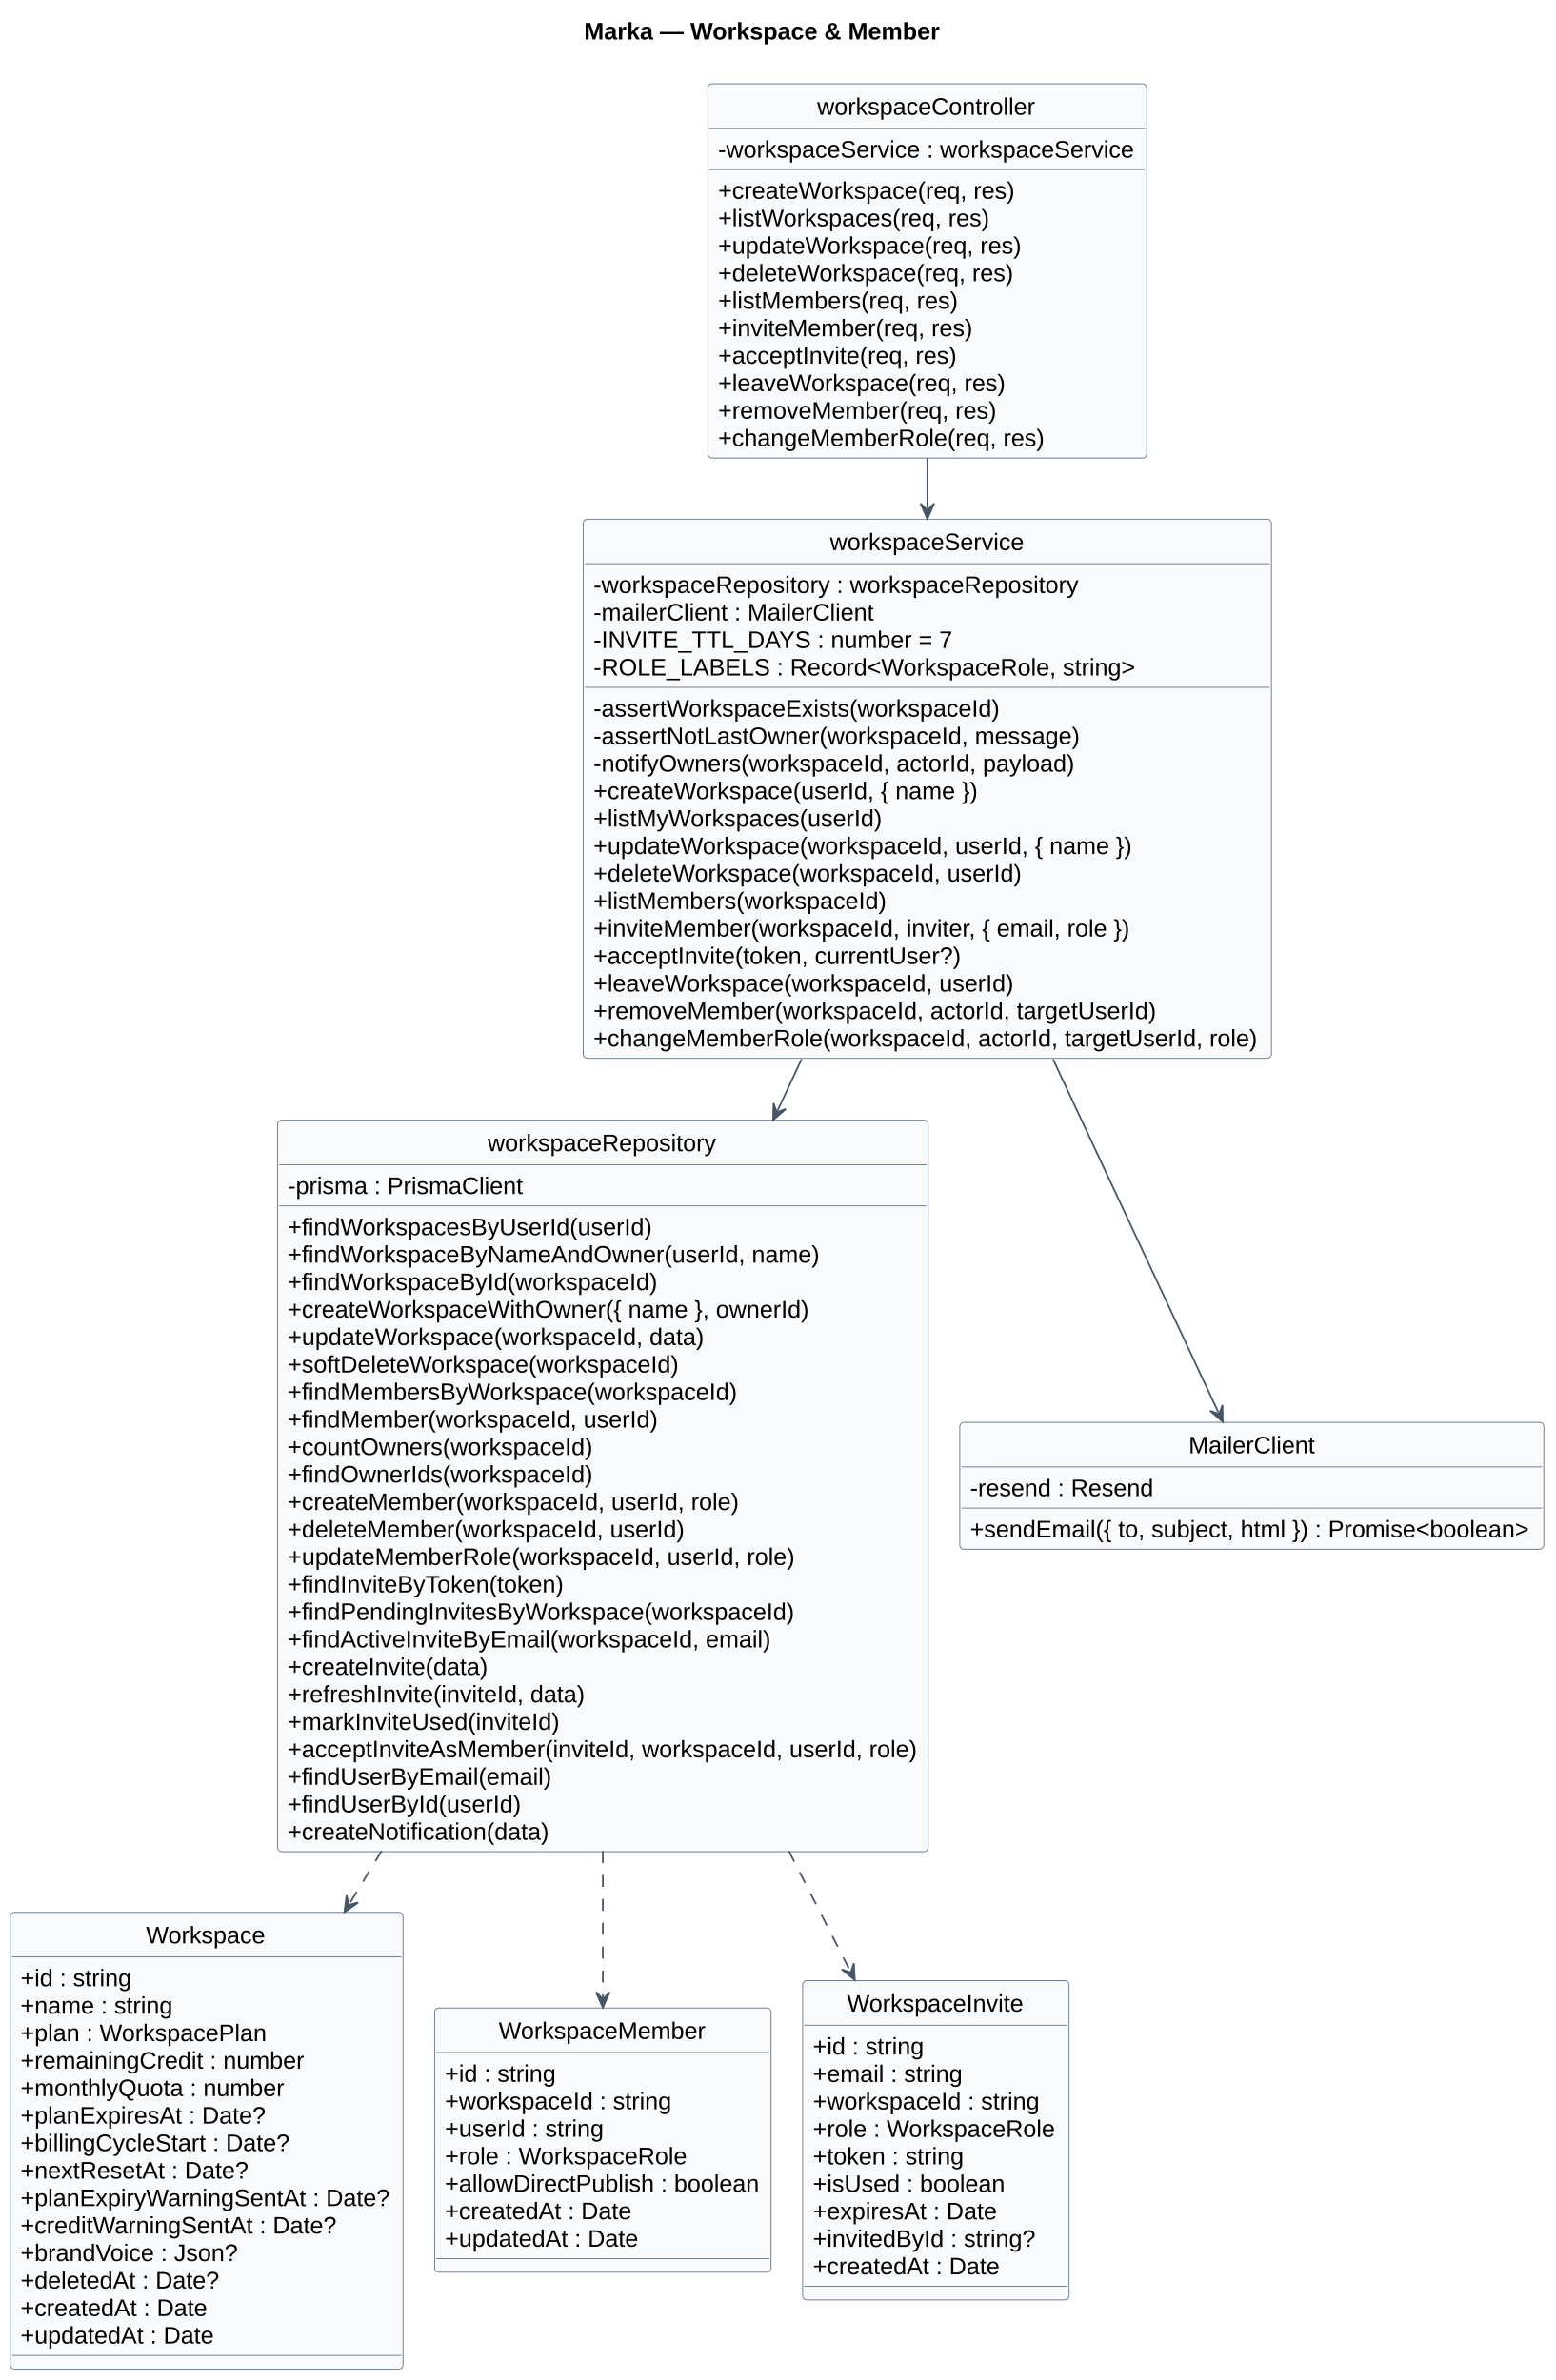
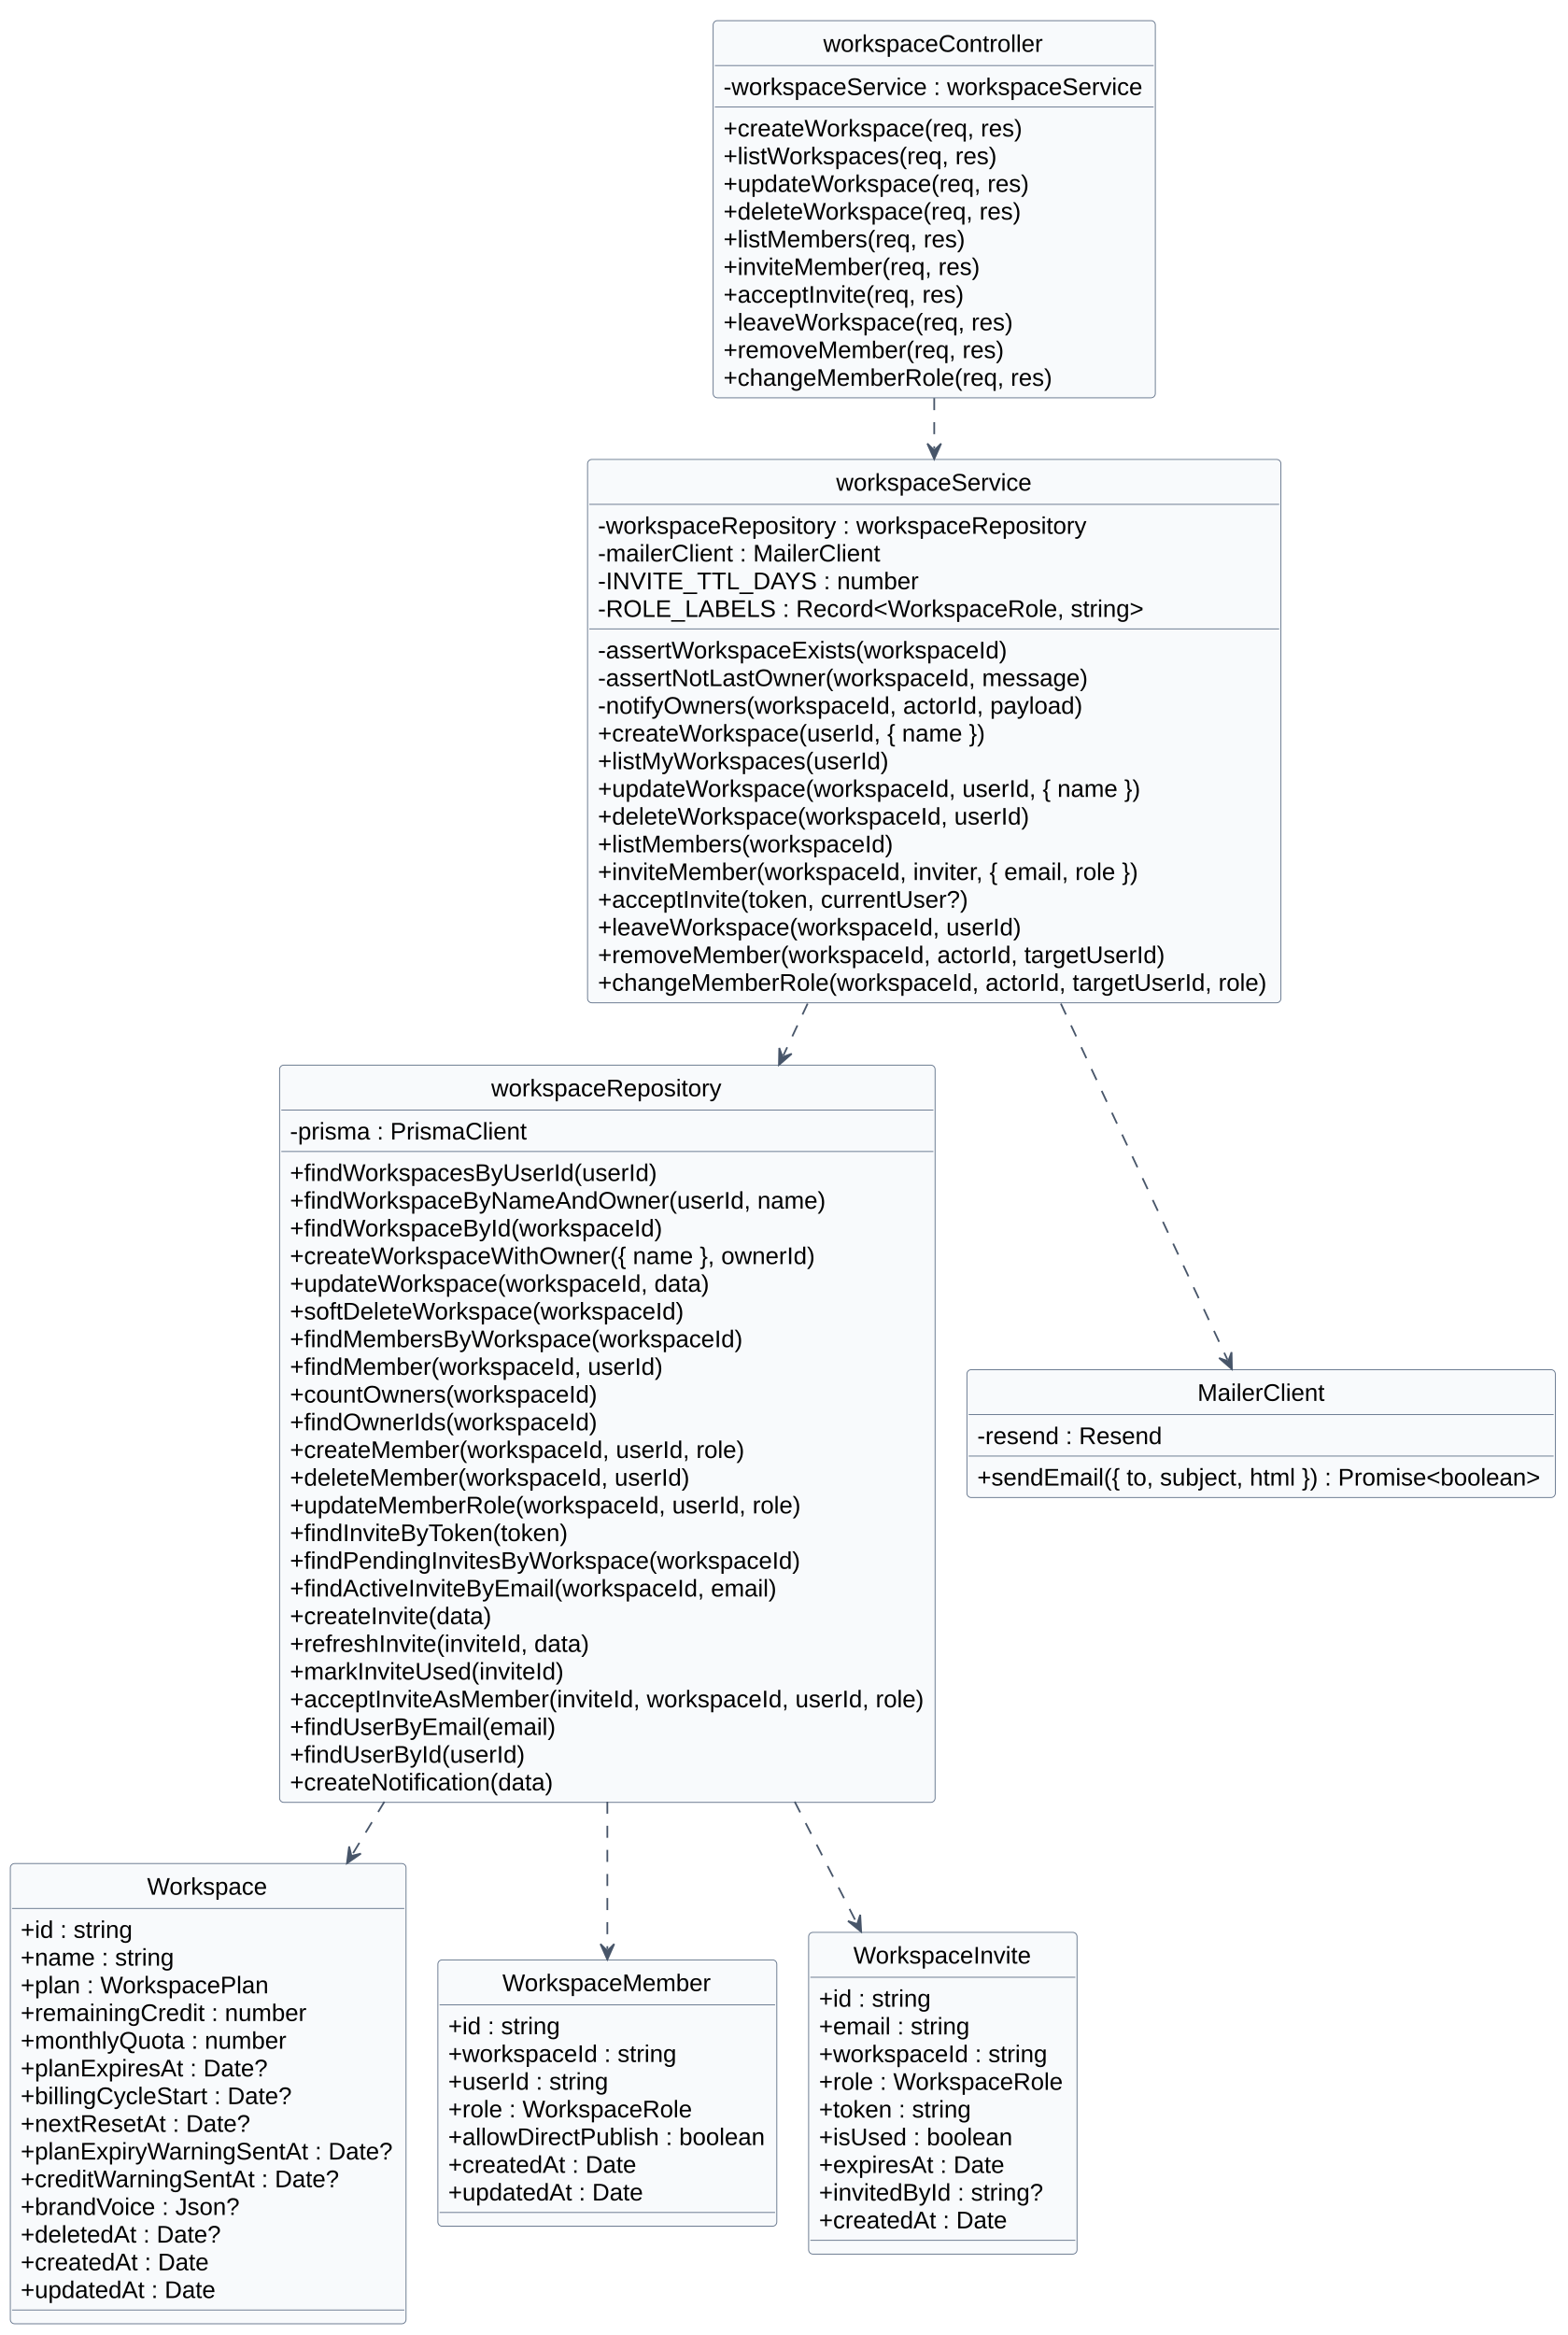
- <svg xmlns="http://www.w3.org/2000/svg" contentStyleType="text/css" height="1394px" preserveAspectRatio="none" style="width:911px;height:1394px;background:#FFFFFF;" version="1.1" viewBox="0 0 911 1394" width="911px" zoomAndPan="magnify">
+ <svg xmlns="http://www.w3.org/2000/svg" contentStyleType="text/css" height="1357px" preserveAspectRatio="none" style="width:911px;height:1357px;background:#FFFFFF;" version="1.1" viewBox="0 0 911 1357" width="911px" zoomAndPan="magnify">
  <defs />
  <g>
-     <text fill="#000000" font-family="Arial" font-size="14" font-weight="bold" lengthAdjust="spacing" textLength="219" x="342" y="23.132">Marka — Workspace &amp; Member</text>
    <g id="elem_Workspace">
-       <rect codeLine="18" fill="#F8FAFC" height="267.479" id="Workspace" rx="2.5" ry="2.5" style="stroke:#64748B;stroke-width:0.5;" width="230" x="6" y="1120.099" />
-       <text fill="#000000" font-family="Arial" font-size="14" lengthAdjust="spacing" textLength="71" x="85.5" y="1138.23">Workspace</text>
-       <line style="stroke:#64748B;stroke-width:0.5;" x1="7" x2="235" y1="1146.197" y2="1146.197" />
-       <text fill="#000000" font-family="Arial" font-size="14" lengthAdjust="spacing" textLength="66" x="12" y="1163.329">+id : string</text>
-       <text fill="#000000" font-family="Arial" font-size="14" lengthAdjust="spacing" textLength="90" x="12" y="1179.428">+name : string</text>
-       <text fill="#000000" font-family="Arial" font-size="14" lengthAdjust="spacing" textLength="146" x="12" y="1195.526">+plan : WorkspacePlan</text>
-       <text fill="#000000" font-family="Arial" font-size="14" lengthAdjust="spacing" textLength="168" x="12" y="1211.625">+remainingCredit : number</text>
-       <text fill="#000000" font-family="Arial" font-size="14" lengthAdjust="spacing" textLength="156" x="12" y="1227.724">+monthlyQuota : number</text>
-       <text fill="#000000" font-family="Arial" font-size="14" lengthAdjust="spacing" textLength="144" x="12" y="1243.822">+planExpiresAt : Date?</text>
-       <text fill="#000000" font-family="Arial" font-size="14" lengthAdjust="spacing" textLength="159" x="12" y="1259.921">+billingCycleStart : Date?</text>
-       <text fill="#000000" font-family="Arial" font-size="14" lengthAdjust="spacing" textLength="134" x="12" y="1276.02">+nextResetAt : Date?</text>
-       <text fill="#000000" font-family="Arial" font-size="14" lengthAdjust="spacing" textLength="218" x="12" y="1292.118">+planExpiryWarningSentAt : Date?</text>
-       <text fill="#000000" font-family="Arial" font-size="14" lengthAdjust="spacing" textLength="188" x="12" y="1308.217">+creditWarningSentAt : Date?</text>
-       <text fill="#000000" font-family="Arial" font-size="14" lengthAdjust="spacing" textLength="129" x="12" y="1324.315">+brandVoice : Json?</text>
-       <text fill="#000000" font-family="Arial" font-size="14" lengthAdjust="spacing" textLength="118" x="12" y="1340.414">+deletedAt : Date?</text>
-       <text fill="#000000" font-family="Arial" font-size="14" lengthAdjust="spacing" textLength="111" x="12" y="1356.513">+createdAt : Date</text>
-       <text fill="#000000" font-family="Arial" font-size="14" lengthAdjust="spacing" textLength="115" x="12" y="1372.611">+updatedAt : Date</text>
-       <line style="stroke:#64748B;stroke-width:0.5;" x1="7" x2="235" y1="1379.578" y2="1379.578" />
+       <rect codeLine="17" fill="#F8FAFC" height="267.479" id="Workspace" rx="2.5" ry="2.5" style="stroke:#64748B;stroke-width:0.5;" width="230" x="6" y="1083" />
+       <text fill="#000000" font-family="Arial" font-size="14" lengthAdjust="spacing" textLength="71" x="85.5" y="1101.132">Workspace</text>
+       <line style="stroke:#64748B;stroke-width:0.5;" x1="7" x2="235" y1="1109.099" y2="1109.099" />
+       <text fill="#000000" font-family="Arial" font-size="14" lengthAdjust="spacing" textLength="66" x="12" y="1126.23">+id : string</text>
+       <text fill="#000000" font-family="Arial" font-size="14" lengthAdjust="spacing" textLength="90" x="12" y="1142.329">+name : string</text>
+       <text fill="#000000" font-family="Arial" font-size="14" lengthAdjust="spacing" textLength="146" x="12" y="1158.428">+plan : WorkspacePlan</text>
+       <text fill="#000000" font-family="Arial" font-size="14" lengthAdjust="spacing" textLength="168" x="12" y="1174.526">+remainingCredit : number</text>
+       <text fill="#000000" font-family="Arial" font-size="14" lengthAdjust="spacing" textLength="156" x="12" y="1190.625">+monthlyQuota : number</text>
+       <text fill="#000000" font-family="Arial" font-size="14" lengthAdjust="spacing" textLength="144" x="12" y="1206.724">+planExpiresAt : Date?</text>
+       <text fill="#000000" font-family="Arial" font-size="14" lengthAdjust="spacing" textLength="159" x="12" y="1222.822">+billingCycleStart : Date?</text>
+       <text fill="#000000" font-family="Arial" font-size="14" lengthAdjust="spacing" textLength="134" x="12" y="1238.921">+nextResetAt : Date?</text>
+       <text fill="#000000" font-family="Arial" font-size="14" lengthAdjust="spacing" textLength="218" x="12" y="1255.02">+planExpiryWarningSentAt : Date?</text>
+       <text fill="#000000" font-family="Arial" font-size="14" lengthAdjust="spacing" textLength="188" x="12" y="1271.118">+creditWarningSentAt : Date?</text>
+       <text fill="#000000" font-family="Arial" font-size="14" lengthAdjust="spacing" textLength="129" x="12" y="1287.217">+brandVoice : Json?</text>
+       <text fill="#000000" font-family="Arial" font-size="14" lengthAdjust="spacing" textLength="118" x="12" y="1303.315">+deletedAt : Date?</text>
+       <text fill="#000000" font-family="Arial" font-size="14" lengthAdjust="spacing" textLength="111" x="12" y="1319.414">+createdAt : Date</text>
+       <text fill="#000000" font-family="Arial" font-size="14" lengthAdjust="spacing" textLength="115" x="12" y="1335.513">+updatedAt : Date</text>
+       <line style="stroke:#64748B;stroke-width:0.5;" x1="7" x2="235" y1="1342.479" y2="1342.479" />
    </g>
    <g id="elem_WorkspaceMember">
-       <rect codeLine="35" fill="#F8FAFC" height="154.789" id="WorkspaceMember" rx="2.5" ry="2.5" style="stroke:#64748B;stroke-width:0.5;" width="197" x="254.5" y="1176.099" />
-       <text fill="#000000" font-family="Arial" font-size="14" lengthAdjust="spacing" textLength="122" x="292" y="1194.23">WorkspaceMember</text>
-       <line style="stroke:#64748B;stroke-width:0.5;" x1="255.5" x2="450.5" y1="1202.197" y2="1202.197" />
-       <text fill="#000000" font-family="Arial" font-size="14" lengthAdjust="spacing" textLength="66" x="260.5" y="1219.329">+id : string</text>
-       <text fill="#000000" font-family="Arial" font-size="14" lengthAdjust="spacing" textLength="133" x="260.5" y="1235.428">+workspaceId : string</text>
-       <text fill="#000000" font-family="Arial" font-size="14" lengthAdjust="spacing" textLength="94" x="260.5" y="1251.526">+userId : string</text>
-       <text fill="#000000" font-family="Arial" font-size="14" lengthAdjust="spacing" textLength="144" x="260.5" y="1267.625">+role : WorkspaceRole</text>
-       <text fill="#000000" font-family="Arial" font-size="14" lengthAdjust="spacing" textLength="185" x="260.5" y="1283.724">+allowDirectPublish : boolean</text>
-       <text fill="#000000" font-family="Arial" font-size="14" lengthAdjust="spacing" textLength="111" x="260.5" y="1299.822">+createdAt : Date</text>
-       <text fill="#000000" font-family="Arial" font-size="14" lengthAdjust="spacing" textLength="115" x="260.5" y="1315.921">+updatedAt : Date</text>
-       <line style="stroke:#64748B;stroke-width:0.5;" x1="255.5" x2="450.5" y1="1322.888" y2="1322.888" />
+       <rect codeLine="34" fill="#F8FAFC" height="154.789" id="WorkspaceMember" rx="2.5" ry="2.5" style="stroke:#64748B;stroke-width:0.5;" width="197" x="254.5" y="1139" />
+       <text fill="#000000" font-family="Arial" font-size="14" lengthAdjust="spacing" textLength="122" x="292" y="1157.132">WorkspaceMember</text>
+       <line style="stroke:#64748B;stroke-width:0.5;" x1="255.5" x2="450.5" y1="1165.099" y2="1165.099" />
+       <text fill="#000000" font-family="Arial" font-size="14" lengthAdjust="spacing" textLength="66" x="260.5" y="1182.23">+id : string</text>
+       <text fill="#000000" font-family="Arial" font-size="14" lengthAdjust="spacing" textLength="133" x="260.5" y="1198.329">+workspaceId : string</text>
+       <text fill="#000000" font-family="Arial" font-size="14" lengthAdjust="spacing" textLength="94" x="260.5" y="1214.428">+userId : string</text>
+       <text fill="#000000" font-family="Arial" font-size="14" lengthAdjust="spacing" textLength="144" x="260.5" y="1230.526">+role : WorkspaceRole</text>
+       <text fill="#000000" font-family="Arial" font-size="14" lengthAdjust="spacing" textLength="185" x="260.5" y="1246.625">+allowDirectPublish : boolean</text>
+       <text fill="#000000" font-family="Arial" font-size="14" lengthAdjust="spacing" textLength="111" x="260.5" y="1262.724">+createdAt : Date</text>
+       <text fill="#000000" font-family="Arial" font-size="14" lengthAdjust="spacing" textLength="115" x="260.5" y="1278.822">+updatedAt : Date</text>
+       <line style="stroke:#64748B;stroke-width:0.5;" x1="255.5" x2="450.5" y1="1285.789" y2="1285.789" />
    </g>
    <g id="elem_WorkspaceInvite">
-       <rect codeLine="45" fill="#F8FAFC" height="186.986" id="WorkspaceInvite" rx="2.5" ry="2.5" style="stroke:#64748B;stroke-width:0.5;" width="156" x="470" y="1160.099" />
-       <text fill="#000000" font-family="Arial" font-size="14" lengthAdjust="spacing" textLength="104" x="496" y="1178.23">WorkspaceInvite</text>
-       <line style="stroke:#64748B;stroke-width:0.5;" x1="471" x2="625" y1="1186.197" y2="1186.197" />
-       <text fill="#000000" font-family="Arial" font-size="14" lengthAdjust="spacing" textLength="66" x="476" y="1203.329">+id : string</text>
-       <text fill="#000000" font-family="Arial" font-size="14" lengthAdjust="spacing" textLength="88" x="476" y="1219.428">+email : string</text>
-       <text fill="#000000" font-family="Arial" font-size="14" lengthAdjust="spacing" textLength="133" x="476" y="1235.526">+workspaceId : string</text>
-       <text fill="#000000" font-family="Arial" font-size="14" lengthAdjust="spacing" textLength="144" x="476" y="1251.625">+role : WorkspaceRole</text>
-       <text fill="#000000" font-family="Arial" font-size="14" lengthAdjust="spacing" textLength="90" x="476" y="1267.724">+token : string</text>
-       <text fill="#000000" font-family="Arial" font-size="14" lengthAdjust="spacing" textLength="113" x="476" y="1283.822">+isUsed : boolean</text>
-       <text fill="#000000" font-family="Arial" font-size="14" lengthAdjust="spacing" textLength="108" x="476" y="1299.921">+expiresAt : Date</text>
-       <text fill="#000000" font-family="Arial" font-size="14" lengthAdjust="spacing" textLength="131" x="476" y="1316.02">+invitedById : string?</text>
-       <text fill="#000000" font-family="Arial" font-size="14" lengthAdjust="spacing" textLength="111" x="476" y="1332.118">+createdAt : Date</text>
-       <line style="stroke:#64748B;stroke-width:0.5;" x1="471" x2="625" y1="1339.085" y2="1339.085" />
+       <rect codeLine="44" fill="#F8FAFC" height="186.986" id="WorkspaceInvite" rx="2.5" ry="2.5" style="stroke:#64748B;stroke-width:0.5;" width="156" x="470" y="1123" />
+       <text fill="#000000" font-family="Arial" font-size="14" lengthAdjust="spacing" textLength="104" x="496" y="1141.132">WorkspaceInvite</text>
+       <line style="stroke:#64748B;stroke-width:0.5;" x1="471" x2="625" y1="1149.099" y2="1149.099" />
+       <text fill="#000000" font-family="Arial" font-size="14" lengthAdjust="spacing" textLength="66" x="476" y="1166.23">+id : string</text>
+       <text fill="#000000" font-family="Arial" font-size="14" lengthAdjust="spacing" textLength="88" x="476" y="1182.329">+email : string</text>
+       <text fill="#000000" font-family="Arial" font-size="14" lengthAdjust="spacing" textLength="133" x="476" y="1198.428">+workspaceId : string</text>
+       <text fill="#000000" font-family="Arial" font-size="14" lengthAdjust="spacing" textLength="144" x="476" y="1214.526">+role : WorkspaceRole</text>
+       <text fill="#000000" font-family="Arial" font-size="14" lengthAdjust="spacing" textLength="90" x="476" y="1230.625">+token : string</text>
+       <text fill="#000000" font-family="Arial" font-size="14" lengthAdjust="spacing" textLength="113" x="476" y="1246.724">+isUsed : boolean</text>
+       <text fill="#000000" font-family="Arial" font-size="14" lengthAdjust="spacing" textLength="108" x="476" y="1262.822">+expiresAt : Date</text>
+       <text fill="#000000" font-family="Arial" font-size="14" lengthAdjust="spacing" textLength="131" x="476" y="1278.921">+invitedById : string?</text>
+       <text fill="#000000" font-family="Arial" font-size="14" lengthAdjust="spacing" textLength="111" x="476" y="1295.02">+createdAt : Date</text>
+       <line style="stroke:#64748B;stroke-width:0.5;" x1="471" x2="625" y1="1301.986" y2="1301.986" />
    </g>
    <g id="elem_workspaceController">
-       <rect codeLine="57" fill="#F8FAFC" height="219.184" id="workspaceController" rx="2.5" ry="2.5" style="stroke:#64748B;stroke-width:0.5;" width="257" x="414.5" y="49.099" />
-       <text fill="#000000" font-family="Arial" font-size="14" lengthAdjust="spacing" textLength="129" x="478.5" y="67.231">workspaceController</text>
-       <line style="stroke:#64748B;stroke-width:0.5;" x1="415.5" x2="670.5" y1="75.197" y2="75.197" />
-       <text fill="#000000" font-family="Arial" font-size="14" lengthAdjust="spacing" textLength="245" x="420.5" y="92.329">-workspaceService : workspaceService</text>
-       <line style="stroke:#64748B;stroke-width:0.5;" x1="415.5" x2="670.5" y1="99.296" y2="99.296" />
-       <text fill="#000000" font-family="Arial" font-size="14" lengthAdjust="spacing" textLength="178" x="420.5" y="116.428">+createWorkspace(req, res)</text>
-       <text fill="#000000" font-family="Arial" font-size="14" lengthAdjust="spacing" textLength="162" x="420.5" y="132.526">+listWorkspaces(req, res)</text>
-       <text fill="#000000" font-family="Arial" font-size="14" lengthAdjust="spacing" textLength="182" x="420.5" y="148.625">+updateWorkspace(req, res)</text>
-       <text fill="#000000" font-family="Arial" font-size="14" lengthAdjust="spacing" textLength="177" x="420.5" y="164.724">+deleteWorkspace(req, res)</text>
-       <text fill="#000000" font-family="Arial" font-size="14" lengthAdjust="spacing" textLength="142" x="420.5" y="180.822">+listMembers(req, res)</text>
-       <text fill="#000000" font-family="Arial" font-size="14" lengthAdjust="spacing" textLength="151" x="420.5" y="196.921">+inviteMember(req, res)</text>
-       <text fill="#000000" font-family="Arial" font-size="14" lengthAdjust="spacing" textLength="142" x="420.5" y="213.019">+acceptInvite(req, res)</text>
-       <text fill="#000000" font-family="Arial" font-size="14" lengthAdjust="spacing" textLength="172" x="420.5" y="229.118">+leaveWorkspace(req, res)</text>
-       <text fill="#000000" font-family="Arial" font-size="14" lengthAdjust="spacing" textLength="165" x="420.5" y="245.217">+removeMember(req, res)</text>
-       <text fill="#000000" font-family="Arial" font-size="14" lengthAdjust="spacing" textLength="194" x="420.5" y="261.315">+changeMemberRole(req, res)</text>
+       <rect codeLine="56" fill="#F8FAFC" height="219.184" id="workspaceController" rx="2.5" ry="2.5" style="stroke:#64748B;stroke-width:0.5;" width="257" x="414.5" y="12" />
+       <text fill="#000000" font-family="Arial" font-size="14" lengthAdjust="spacing" textLength="129" x="478.5" y="30.132">workspaceController</text>
+       <line style="stroke:#64748B;stroke-width:0.5;" x1="415.5" x2="670.5" y1="38.099" y2="38.099" />
+       <text fill="#000000" font-family="Arial" font-size="14" lengthAdjust="spacing" textLength="245" x="420.5" y="55.23">-workspaceService : workspaceService</text>
+       <line style="stroke:#64748B;stroke-width:0.5;" x1="415.5" x2="670.5" y1="62.197" y2="62.197" />
+       <text fill="#000000" font-family="Arial" font-size="14" lengthAdjust="spacing" textLength="178" x="420.5" y="79.329">+createWorkspace(req, res)</text>
+       <text fill="#000000" font-family="Arial" font-size="14" lengthAdjust="spacing" textLength="162" x="420.5" y="95.428">+listWorkspaces(req, res)</text>
+       <text fill="#000000" font-family="Arial" font-size="14" lengthAdjust="spacing" textLength="182" x="420.5" y="111.526">+updateWorkspace(req, res)</text>
+       <text fill="#000000" font-family="Arial" font-size="14" lengthAdjust="spacing" textLength="177" x="420.5" y="127.625">+deleteWorkspace(req, res)</text>
+       <text fill="#000000" font-family="Arial" font-size="14" lengthAdjust="spacing" textLength="142" x="420.5" y="143.724">+listMembers(req, res)</text>
+       <text fill="#000000" font-family="Arial" font-size="14" lengthAdjust="spacing" textLength="151" x="420.5" y="159.822">+inviteMember(req, res)</text>
+       <text fill="#000000" font-family="Arial" font-size="14" lengthAdjust="spacing" textLength="142" x="420.5" y="175.921">+acceptInvite(req, res)</text>
+       <text fill="#000000" font-family="Arial" font-size="14" lengthAdjust="spacing" textLength="172" x="420.5" y="192.019">+leaveWorkspace(req, res)</text>
+       <text fill="#000000" font-family="Arial" font-size="14" lengthAdjust="spacing" textLength="165" x="420.5" y="208.118">+removeMember(req, res)</text>
+       <text fill="#000000" font-family="Arial" font-size="14" lengthAdjust="spacing" textLength="194" x="420.5" y="224.217">+changeMemberRole(req, res)</text>
    </g>
    <g id="elem_workspaceService">
-       <rect codeLine="71" fill="#F8FAFC" height="315.775" id="workspaceService" rx="2.5" ry="2.5" style="stroke:#64748B;stroke-width:0.5;" width="403" x="341.5" y="304.099" />
-       <text fill="#000000" font-family="Arial" font-size="14" lengthAdjust="spacing" textLength="114" x="486" y="322.231">workspaceService</text>
-       <line style="stroke:#64748B;stroke-width:0.5;" x1="342.5" x2="743.5" y1="330.197" y2="330.197" />
-       <text fill="#000000" font-family="Arial" font-size="14" lengthAdjust="spacing" textLength="287" x="347.5" y="347.329">-workspaceRepository : workspaceRepository</text>
-       <text fill="#000000" font-family="Arial" font-size="14" lengthAdjust="spacing" textLength="165" x="347.5" y="363.428">-mailerClient : MailerClient</text>
-       <text fill="#000000" font-family="Arial" font-size="14" lengthAdjust="spacing" textLength="210" x="347.5" y="379.526">-INVITE_TTL_DAYS : number = 7</text>
-       <text fill="#000000" font-family="Arial" font-size="14" lengthAdjust="spacing" textLength="320" x="347.5" y="395.625">-ROLE_LABELS : Record&lt;WorkspaceRole, string&gt;</text>
-       <line style="stroke:#64748B;stroke-width:0.5;" x1="342.5" x2="743.5" y1="402.592" y2="402.592" />
-       <text fill="#000000" font-family="Arial" font-size="14" lengthAdjust="spacing" textLength="239" x="347.5" y="419.724">-assertWorkspaceExists(workspaceId)</text>
-       <text fill="#000000" font-family="Arial" font-size="14" lengthAdjust="spacing" textLength="286" x="347.5" y="435.822">-assertNotLastOwner(workspaceId, message)</text>
-       <text fill="#000000" font-family="Arial" font-size="14" lengthAdjust="spacing" textLength="284" x="347.5" y="451.921">-notifyOwners(workspaceId, actorId, payload)</text>
-       <text fill="#000000" font-family="Arial" font-size="14" lengthAdjust="spacing" textLength="229" x="347.5" y="468.019">+createWorkspace(userId, { name })</text>
-       <text fill="#000000" font-family="Arial" font-size="14" lengthAdjust="spacing" textLength="170" x="347.5" y="484.118">+listMyWorkspaces(userId)</text>
-       <text fill="#000000" font-family="Arial" font-size="14" lengthAdjust="spacing" textLength="319" x="347.5" y="500.217">+updateWorkspace(workspaceId, userId, { name })</text>
-       <text fill="#000000" font-family="Arial" font-size="14" lengthAdjust="spacing" textLength="253" x="347.5" y="516.315">+deleteWorkspace(workspaceId, userId)</text>
-       <text fill="#000000" font-family="Arial" font-size="14" lengthAdjust="spacing" textLength="171" x="347.5" y="532.414">+listMembers(workspaceId)</text>
-       <text fill="#000000" font-family="Arial" font-size="14" lengthAdjust="spacing" textLength="317" x="347.5" y="548.513">+inviteMember(workspaceId, inviter, { email, role })</text>
-       <text fill="#000000" font-family="Arial" font-size="14" lengthAdjust="spacing" textLength="218" x="347.5" y="564.611">+acceptInvite(token, currentUser?)</text>
-       <text fill="#000000" font-family="Arial" font-size="14" lengthAdjust="spacing" textLength="248" x="347.5" y="580.71">+leaveWorkspace(workspaceId, userId)</text>
-       <text fill="#000000" font-family="Arial" font-size="14" lengthAdjust="spacing" textLength="330" x="347.5" y="596.809">+removeMember(workspaceId, actorId, targetUserId)</text>
-       <text fill="#000000" font-family="Arial" font-size="14" lengthAdjust="spacing" textLength="391" x="347.5" y="612.907">+changeMemberRole(workspaceId, actorId, targetUserId, role)</text>
+       <rect codeLine="70" fill="#F8FAFC" height="315.775" id="workspaceService" rx="2.5" ry="2.5" style="stroke:#64748B;stroke-width:0.5;" width="403" x="341.5" y="267" />
+       <text fill="#000000" font-family="Arial" font-size="14" lengthAdjust="spacing" textLength="114" x="486" y="285.132">workspaceService</text>
+       <line style="stroke:#64748B;stroke-width:0.5;" x1="342.5" x2="743.5" y1="293.099" y2="293.099" />
+       <text fill="#000000" font-family="Arial" font-size="14" lengthAdjust="spacing" textLength="287" x="347.5" y="310.231">-workspaceRepository : workspaceRepository</text>
+       <text fill="#000000" font-family="Arial" font-size="14" lengthAdjust="spacing" textLength="165" x="347.5" y="326.329">-mailerClient : MailerClient</text>
+       <text fill="#000000" font-family="Arial" font-size="14" lengthAdjust="spacing" textLength="186" x="347.5" y="342.428">-INVITE_TTL_DAYS : number</text>
+       <text fill="#000000" font-family="Arial" font-size="14" lengthAdjust="spacing" textLength="320" x="347.5" y="358.526">-ROLE_LABELS : Record&lt;WorkspaceRole, string&gt;</text>
+       <line style="stroke:#64748B;stroke-width:0.5;" x1="342.5" x2="743.5" y1="365.493" y2="365.493" />
+       <text fill="#000000" font-family="Arial" font-size="14" lengthAdjust="spacing" textLength="239" x="347.5" y="382.625">-assertWorkspaceExists(workspaceId)</text>
+       <text fill="#000000" font-family="Arial" font-size="14" lengthAdjust="spacing" textLength="286" x="347.5" y="398.724">-assertNotLastOwner(workspaceId, message)</text>
+       <text fill="#000000" font-family="Arial" font-size="14" lengthAdjust="spacing" textLength="284" x="347.5" y="414.822">-notifyOwners(workspaceId, actorId, payload)</text>
+       <text fill="#000000" font-family="Arial" font-size="14" lengthAdjust="spacing" textLength="229" x="347.5" y="430.921">+createWorkspace(userId, { name })</text>
+       <text fill="#000000" font-family="Arial" font-size="14" lengthAdjust="spacing" textLength="170" x="347.5" y="447.019">+listMyWorkspaces(userId)</text>
+       <text fill="#000000" font-family="Arial" font-size="14" lengthAdjust="spacing" textLength="319" x="347.5" y="463.118">+updateWorkspace(workspaceId, userId, { name })</text>
+       <text fill="#000000" font-family="Arial" font-size="14" lengthAdjust="spacing" textLength="253" x="347.5" y="479.217">+deleteWorkspace(workspaceId, userId)</text>
+       <text fill="#000000" font-family="Arial" font-size="14" lengthAdjust="spacing" textLength="171" x="347.5" y="495.315">+listMembers(workspaceId)</text>
+       <text fill="#000000" font-family="Arial" font-size="14" lengthAdjust="spacing" textLength="317" x="347.5" y="511.414">+inviteMember(workspaceId, inviter, { email, role })</text>
+       <text fill="#000000" font-family="Arial" font-size="14" lengthAdjust="spacing" textLength="218" x="347.5" y="527.513">+acceptInvite(token, currentUser?)</text>
+       <text fill="#000000" font-family="Arial" font-size="14" lengthAdjust="spacing" textLength="248" x="347.5" y="543.611">+leaveWorkspace(workspaceId, userId)</text>
+       <text fill="#000000" font-family="Arial" font-size="14" lengthAdjust="spacing" textLength="330" x="347.5" y="559.71">+removeMember(workspaceId, actorId, targetUserId)</text>
+       <text fill="#000000" font-family="Arial" font-size="14" lengthAdjust="spacing" textLength="391" x="347.5" y="575.809">+changeMemberRole(workspaceId, actorId, targetUserId, role)</text>
    </g>
    <g id="elem_workspaceRepository">
-       <rect codeLine="91" fill="#F8FAFC" height="428.466" id="workspaceRepository" rx="2.5" ry="2.5" style="stroke:#64748B;stroke-width:0.5;" width="381" x="162.5" y="656.099" />
-       <text fill="#000000" font-family="Arial" font-size="14" lengthAdjust="spacing" textLength="135" x="285.5" y="674.231">workspaceRepository</text>
-       <line style="stroke:#64748B;stroke-width:0.5;" x1="163.5" x2="542.5" y1="682.197" y2="682.197" />
-       <text fill="#000000" font-family="Arial" font-size="14" lengthAdjust="spacing" textLength="138" x="168.5" y="699.329">-prisma : PrismaClient</text>
-       <line style="stroke:#64748B;stroke-width:0.5;" x1="163.5" x2="542.5" y1="706.296" y2="706.296" />
-       <text fill="#000000" font-family="Arial" font-size="14" lengthAdjust="spacing" textLength="214" x="168.5" y="723.428">+findWorkspacesByUserId(userId)</text>
-       <text fill="#000000" font-family="Arial" font-size="14" lengthAdjust="spacing" textLength="312" x="168.5" y="739.526">+findWorkspaceByNameAndOwner(userId, name)</text>
-       <text fill="#000000" font-family="Arial" font-size="14" lengthAdjust="spacing" textLength="217" x="168.5" y="755.625">+findWorkspaceById(workspaceId)</text>
-       <text fill="#000000" font-family="Arial" font-size="14" lengthAdjust="spacing" textLength="308" x="168.5" y="771.724">+createWorkspaceWithOwner({ name }, ownerId)</text>
-       <text fill="#000000" font-family="Arial" font-size="14" lengthAdjust="spacing" textLength="247" x="168.5" y="787.822">+updateWorkspace(workspaceId, data)</text>
-       <text fill="#000000" font-family="Arial" font-size="14" lengthAdjust="spacing" textLength="231" x="168.5" y="803.921">+softDeleteWorkspace(workspaceId)</text>
-       <text fill="#000000" font-family="Arial" font-size="14" lengthAdjust="spacing" textLength="264" x="168.5" y="820.019">+findMembersByWorkspace(workspaceId)</text>
-       <text fill="#000000" font-family="Arial" font-size="14" lengthAdjust="spacing" textLength="217" x="168.5" y="836.118">+findMember(workspaceId, userId)</text>
-       <text fill="#000000" font-family="Arial" font-size="14" lengthAdjust="spacing" textLength="179" x="168.5" y="852.217">+countOwners(workspaceId)</text>
-       <text fill="#000000" font-family="Arial" font-size="14" lengthAdjust="spacing" textLength="178" x="168.5" y="868.315">+findOwnerIds(workspaceId)</text>
-       <text fill="#000000" font-family="Arial" font-size="14" lengthAdjust="spacing" textLength="266" x="168.5" y="884.414">+createMember(workspaceId, userId, role)</text>
-       <text fill="#000000" font-family="Arial" font-size="14" lengthAdjust="spacing" textLength="233" x="168.5" y="900.513">+deleteMember(workspaceId, userId)</text>
-       <text fill="#000000" font-family="Arial" font-size="14" lengthAdjust="spacing" textLength="299" x="168.5" y="916.611">+updateMemberRole(workspaceId, userId, role)</text>
-       <text fill="#000000" font-family="Arial" font-size="14" lengthAdjust="spacing" textLength="165" x="168.5" y="932.71">+findInviteByToken(token)</text>
-       <text fill="#000000" font-family="Arial" font-size="14" lengthAdjust="spacing" textLength="298" x="168.5" y="948.809">+findPendingInvitesByWorkspace(workspaceId)</text>
-       <text fill="#000000" font-family="Arial" font-size="14" lengthAdjust="spacing" textLength="281" x="168.5" y="964.907">+findActiveInviteByEmail(workspaceId, email)</text>
-       <text fill="#000000" font-family="Arial" font-size="14" lengthAdjust="spacing" textLength="119" x="168.5" y="981.006">+createInvite(data)</text>
-       <text fill="#000000" font-family="Arial" font-size="14" lengthAdjust="spacing" textLength="176" x="168.5" y="997.105">+refreshInvite(inviteId, data)</text>
-       <text fill="#000000" font-family="Arial" font-size="14" lengthAdjust="spacing" textLength="158" x="168.5" y="1013.203">+markInviteUsed(inviteId)</text>
-       <text fill="#000000" font-family="Arial" font-size="14" lengthAdjust="spacing" textLength="369" x="168.5" y="1029.302">+acceptInviteAsMember(inviteId, workspaceId, userId, role)</text>
-       <text fill="#000000" font-family="Arial" font-size="14" lengthAdjust="spacing" textLength="153" x="168.5" y="1045.4">+findUserByEmail(email)</text>
-       <text fill="#000000" font-family="Arial" font-size="14" lengthAdjust="spacing" textLength="136" x="168.5" y="1061.499">+findUserById(userId)</text>
-       <text fill="#000000" font-family="Arial" font-size="14" lengthAdjust="spacing" textLength="155" x="168.5" y="1077.598">+createNotification(data)</text>
+       <rect codeLine="90" fill="#F8FAFC" height="428.466" id="workspaceRepository" rx="2.5" ry="2.5" style="stroke:#64748B;stroke-width:0.5;" width="381" x="162.5" y="619" />
+       <text fill="#000000" font-family="Arial" font-size="14" lengthAdjust="spacing" textLength="135" x="285.5" y="637.132">workspaceRepository</text>
+       <line style="stroke:#64748B;stroke-width:0.5;" x1="163.5" x2="542.5" y1="645.099" y2="645.099" />
+       <text fill="#000000" font-family="Arial" font-size="14" lengthAdjust="spacing" textLength="138" x="168.5" y="662.231">-prisma : PrismaClient</text>
+       <line style="stroke:#64748B;stroke-width:0.5;" x1="163.5" x2="542.5" y1="669.197" y2="669.197" />
+       <text fill="#000000" font-family="Arial" font-size="14" lengthAdjust="spacing" textLength="214" x="168.5" y="686.329">+findWorkspacesByUserId(userId)</text>
+       <text fill="#000000" font-family="Arial" font-size="14" lengthAdjust="spacing" textLength="312" x="168.5" y="702.428">+findWorkspaceByNameAndOwner(userId, name)</text>
+       <text fill="#000000" font-family="Arial" font-size="14" lengthAdjust="spacing" textLength="217" x="168.5" y="718.526">+findWorkspaceById(workspaceId)</text>
+       <text fill="#000000" font-family="Arial" font-size="14" lengthAdjust="spacing" textLength="308" x="168.5" y="734.625">+createWorkspaceWithOwner({ name }, ownerId)</text>
+       <text fill="#000000" font-family="Arial" font-size="14" lengthAdjust="spacing" textLength="247" x="168.5" y="750.724">+updateWorkspace(workspaceId, data)</text>
+       <text fill="#000000" font-family="Arial" font-size="14" lengthAdjust="spacing" textLength="231" x="168.5" y="766.822">+softDeleteWorkspace(workspaceId)</text>
+       <text fill="#000000" font-family="Arial" font-size="14" lengthAdjust="spacing" textLength="264" x="168.5" y="782.921">+findMembersByWorkspace(workspaceId)</text>
+       <text fill="#000000" font-family="Arial" font-size="14" lengthAdjust="spacing" textLength="217" x="168.5" y="799.019">+findMember(workspaceId, userId)</text>
+       <text fill="#000000" font-family="Arial" font-size="14" lengthAdjust="spacing" textLength="179" x="168.5" y="815.118">+countOwners(workspaceId)</text>
+       <text fill="#000000" font-family="Arial" font-size="14" lengthAdjust="spacing" textLength="178" x="168.5" y="831.217">+findOwnerIds(workspaceId)</text>
+       <text fill="#000000" font-family="Arial" font-size="14" lengthAdjust="spacing" textLength="266" x="168.5" y="847.315">+createMember(workspaceId, userId, role)</text>
+       <text fill="#000000" font-family="Arial" font-size="14" lengthAdjust="spacing" textLength="233" x="168.5" y="863.414">+deleteMember(workspaceId, userId)</text>
+       <text fill="#000000" font-family="Arial" font-size="14" lengthAdjust="spacing" textLength="299" x="168.5" y="879.513">+updateMemberRole(workspaceId, userId, role)</text>
+       <text fill="#000000" font-family="Arial" font-size="14" lengthAdjust="spacing" textLength="165" x="168.5" y="895.611">+findInviteByToken(token)</text>
+       <text fill="#000000" font-family="Arial" font-size="14" lengthAdjust="spacing" textLength="298" x="168.5" y="911.71">+findPendingInvitesByWorkspace(workspaceId)</text>
+       <text fill="#000000" font-family="Arial" font-size="14" lengthAdjust="spacing" textLength="281" x="168.5" y="927.809">+findActiveInviteByEmail(workspaceId, email)</text>
+       <text fill="#000000" font-family="Arial" font-size="14" lengthAdjust="spacing" textLength="119" x="168.5" y="943.907">+createInvite(data)</text>
+       <text fill="#000000" font-family="Arial" font-size="14" lengthAdjust="spacing" textLength="176" x="168.5" y="960.006">+refreshInvite(inviteId, data)</text>
+       <text fill="#000000" font-family="Arial" font-size="14" lengthAdjust="spacing" textLength="158" x="168.5" y="976.105">+markInviteUsed(inviteId)</text>
+       <text fill="#000000" font-family="Arial" font-size="14" lengthAdjust="spacing" textLength="369" x="168.5" y="992.203">+acceptInviteAsMember(inviteId, workspaceId, userId, role)</text>
+       <text fill="#000000" font-family="Arial" font-size="14" lengthAdjust="spacing" textLength="153" x="168.5" y="1008.302">+findUserByEmail(email)</text>
+       <text fill="#000000" font-family="Arial" font-size="14" lengthAdjust="spacing" textLength="136" x="168.5" y="1024.4">+findUserById(userId)</text>
+       <text fill="#000000" font-family="Arial" font-size="14" lengthAdjust="spacing" textLength="155" x="168.5" y="1040.499">+createNotification(data)</text>
    </g>
    <g id="elem_mailerClient">
-       <rect codeLine="118" fill="#F8FAFC" height="74.296" id="mailerClient" rx="2.5" ry="2.5" style="stroke:#64748B;stroke-width:0.5;" width="342" x="562" y="833.099" />
-       <text fill="#000000" font-family="Arial" font-size="14" lengthAdjust="spacing" textLength="74" x="696" y="851.231">MailerClient</text>
-       <line style="stroke:#64748B;stroke-width:0.5;" x1="563" x2="903" y1="859.197" y2="859.197" />
-       <text fill="#000000" font-family="Arial" font-size="14" lengthAdjust="spacing" textLength="110" x="568" y="876.329">-resend : Resend</text>
-       <line style="stroke:#64748B;stroke-width:0.5;" x1="563" x2="903" y1="883.296" y2="883.296" />
-       <text fill="#000000" font-family="Arial" font-size="14" lengthAdjust="spacing" textLength="330" x="568" y="900.428">+sendEmail({ to, subject, html }) : Promise&lt;boolean&gt;</text>
+       <rect codeLine="117" fill="#F8FAFC" height="74.296" id="mailerClient" rx="2.5" ry="2.5" style="stroke:#64748B;stroke-width:0.5;" width="342" x="562" y="796" />
+       <text fill="#000000" font-family="Arial" font-size="14" lengthAdjust="spacing" textLength="74" x="696" y="814.132">MailerClient</text>
+       <line style="stroke:#64748B;stroke-width:0.5;" x1="563" x2="903" y1="822.099" y2="822.099" />
+       <text fill="#000000" font-family="Arial" font-size="14" lengthAdjust="spacing" textLength="110" x="568" y="839.231">-resend : Resend</text>
+       <line style="stroke:#64748B;stroke-width:0.5;" x1="563" x2="903" y1="846.197" y2="846.197" />
+       <text fill="#000000" font-family="Arial" font-size="14" lengthAdjust="spacing" textLength="330" x="568" y="863.329">+sendEmail({ to, subject, html }) : Promise&lt;boolean&gt;</text>
    </g>
-     <polygon fill="#475569" points="543,303.877,547,294.877,543,298.877,539,294.877,543,303.877" style="stroke:#475569;stroke-width:1.0;" />
-     <path d="M543,268.447 C543,280.001 543,285.912 543,297.877 " fill="none" style="stroke:#475569;stroke-width:1.0;" />
-     <polygon fill="#475569" points="452.745,655.96,460.182,649.504,454.864,651.432,452.936,646.113,452.745,655.96" style="stroke:#475569;stroke-width:1.0;" />
-     <path d="M469.405,620.359 C463.926,632.068 460.889,638.556 455.288,650.526 " fill="none" style="stroke:#475569;stroke-width:1.0;" />
-     <polygon fill="#475569" points="716.001,832.774,715.809,822.928,713.882,828.246,708.563,826.318,716.001,832.774" style="stroke:#475569;stroke-width:1.0;" />
-     <path d="M616.595,620.359 C652.915,697.97 691.096,779.556 713.458,827.34 " fill="none" style="stroke:#475569;stroke-width:1.0;" />
-     <polygon fill="#475569" points="201.669,1119.947,209.763,1114.335,204.267,1115.675,202.928,1110.178,201.669,1119.947" style="stroke:#475569;stroke-width:1.0;" />
-     <path d="M223.434,1084.157 C216.065,1096.275 211.887,1103.145 204.787,1114.82 " fill="none" style="stroke:#475569;stroke-width:1.0;stroke-dasharray:7.0,7.0;" />
-     <polygon fill="#475569" points="353,1175.855,357,1166.855,353,1170.855,349,1166.855,353,1175.855" style="stroke:#475569;stroke-width:1.0;" />
-     <path d="M353,1084.157 C353,1116.927 353,1142.807 353,1169.855 " fill="none" style="stroke:#475569;stroke-width:1.0;stroke-dasharray:7.0,7.0;" />
-     <polygon fill="#475569" points="500.52,1159.708,499.985,1149.873,498.244,1155.256,492.862,1153.514,500.52,1159.708" style="stroke:#475569;stroke-width:1.0;" />
-     <path d="M461.902,1084.157 C475.425,1110.612 485.92,1131.144 497.789,1154.365 " fill="none" style="stroke:#475569;stroke-width:1.0;stroke-dasharray:7.0,7.0;" />
+     <polygon fill="#475569" points="543,266.779,547,257.779,543,261.779,539,257.779,543,266.779" style="stroke:#475569;stroke-width:1.0;" />
+     <path d="M543,231.348 C543,242.903 543,248.814 543,260.779 " fill="none" style="stroke:#475569;stroke-width:1.0;stroke-dasharray:7.0,7.0;" />
+     <polygon fill="#475569" points="452.745,618.862,460.182,612.406,454.864,614.333,452.936,609.015,452.745,618.862" style="stroke:#475569;stroke-width:1.0;" />
+     <path d="M469.405,583.261 C463.926,594.969 460.889,601.458 455.288,613.427 " fill="none" style="stroke:#475569;stroke-width:1.0;stroke-dasharray:7.0,7.0;" />
+     <polygon fill="#475569" points="716.001,795.676,715.809,785.829,713.882,791.147,708.563,789.22,716.001,795.676" style="stroke:#475569;stroke-width:1.0;" />
+     <path d="M616.595,583.261 C652.915,660.872 691.096,742.457 713.458,790.241 " fill="none" style="stroke:#475569;stroke-width:1.0;stroke-dasharray:7.0,7.0;" />
+     <polygon fill="#475569" points="201.669,1082.848,209.763,1077.236,204.267,1078.576,202.928,1073.08,201.669,1082.848" style="stroke:#475569;stroke-width:1.0;" />
+     <path d="M223.434,1047.058 C216.065,1059.176 211.887,1066.046 204.787,1077.721 " fill="none" style="stroke:#475569;stroke-width:1.0;stroke-dasharray:7.0,7.0;" />
+     <polygon fill="#475569" points="353,1138.757,357,1129.757,353,1133.757,349,1129.757,353,1138.757" style="stroke:#475569;stroke-width:1.0;" />
+     <path d="M353,1047.058 C353,1079.828 353,1105.708 353,1132.757 " fill="none" style="stroke:#475569;stroke-width:1.0;stroke-dasharray:7.0,7.0;" />
+     <polygon fill="#475569" points="500.52,1122.609,499.985,1112.775,498.244,1118.157,492.862,1116.416,500.52,1122.609" style="stroke:#475569;stroke-width:1.0;" />
+     <path d="M461.902,1047.058 C475.425,1073.513 485.92,1094.045 497.789,1117.267 " fill="none" style="stroke:#475569;stroke-width:1.0;stroke-dasharray:7.0,7.0;" />
  </g>
</svg>
